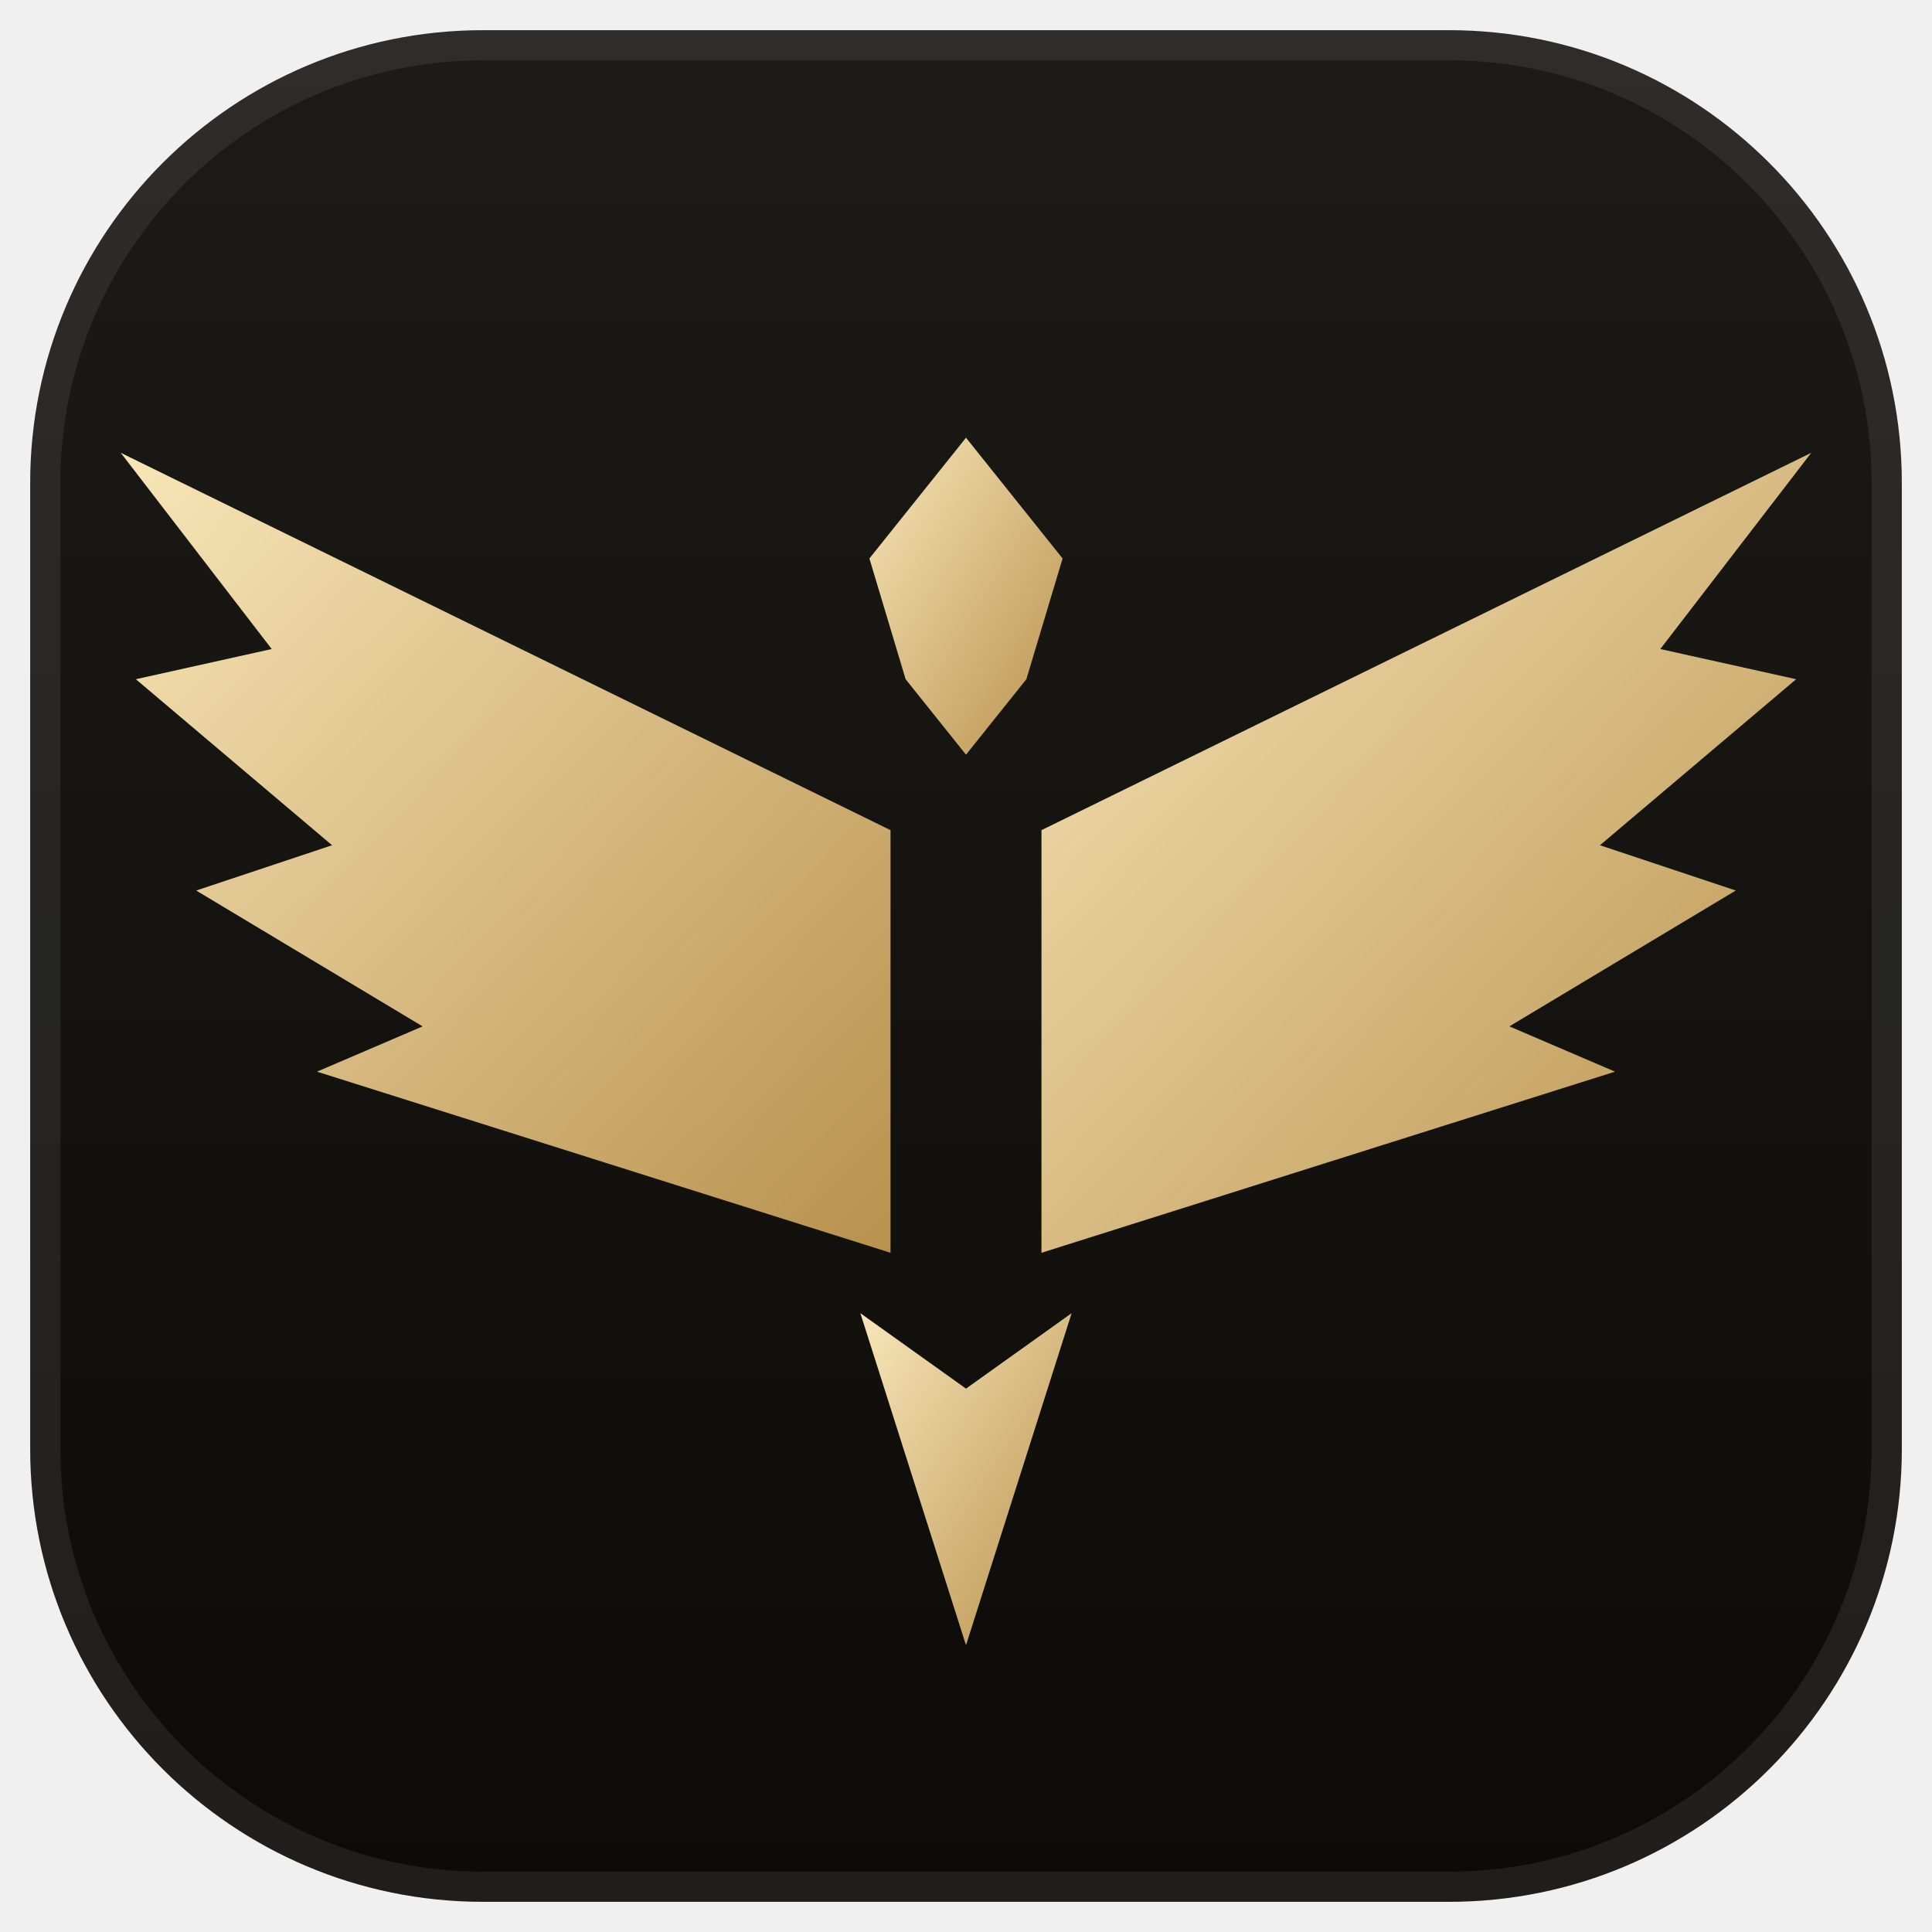
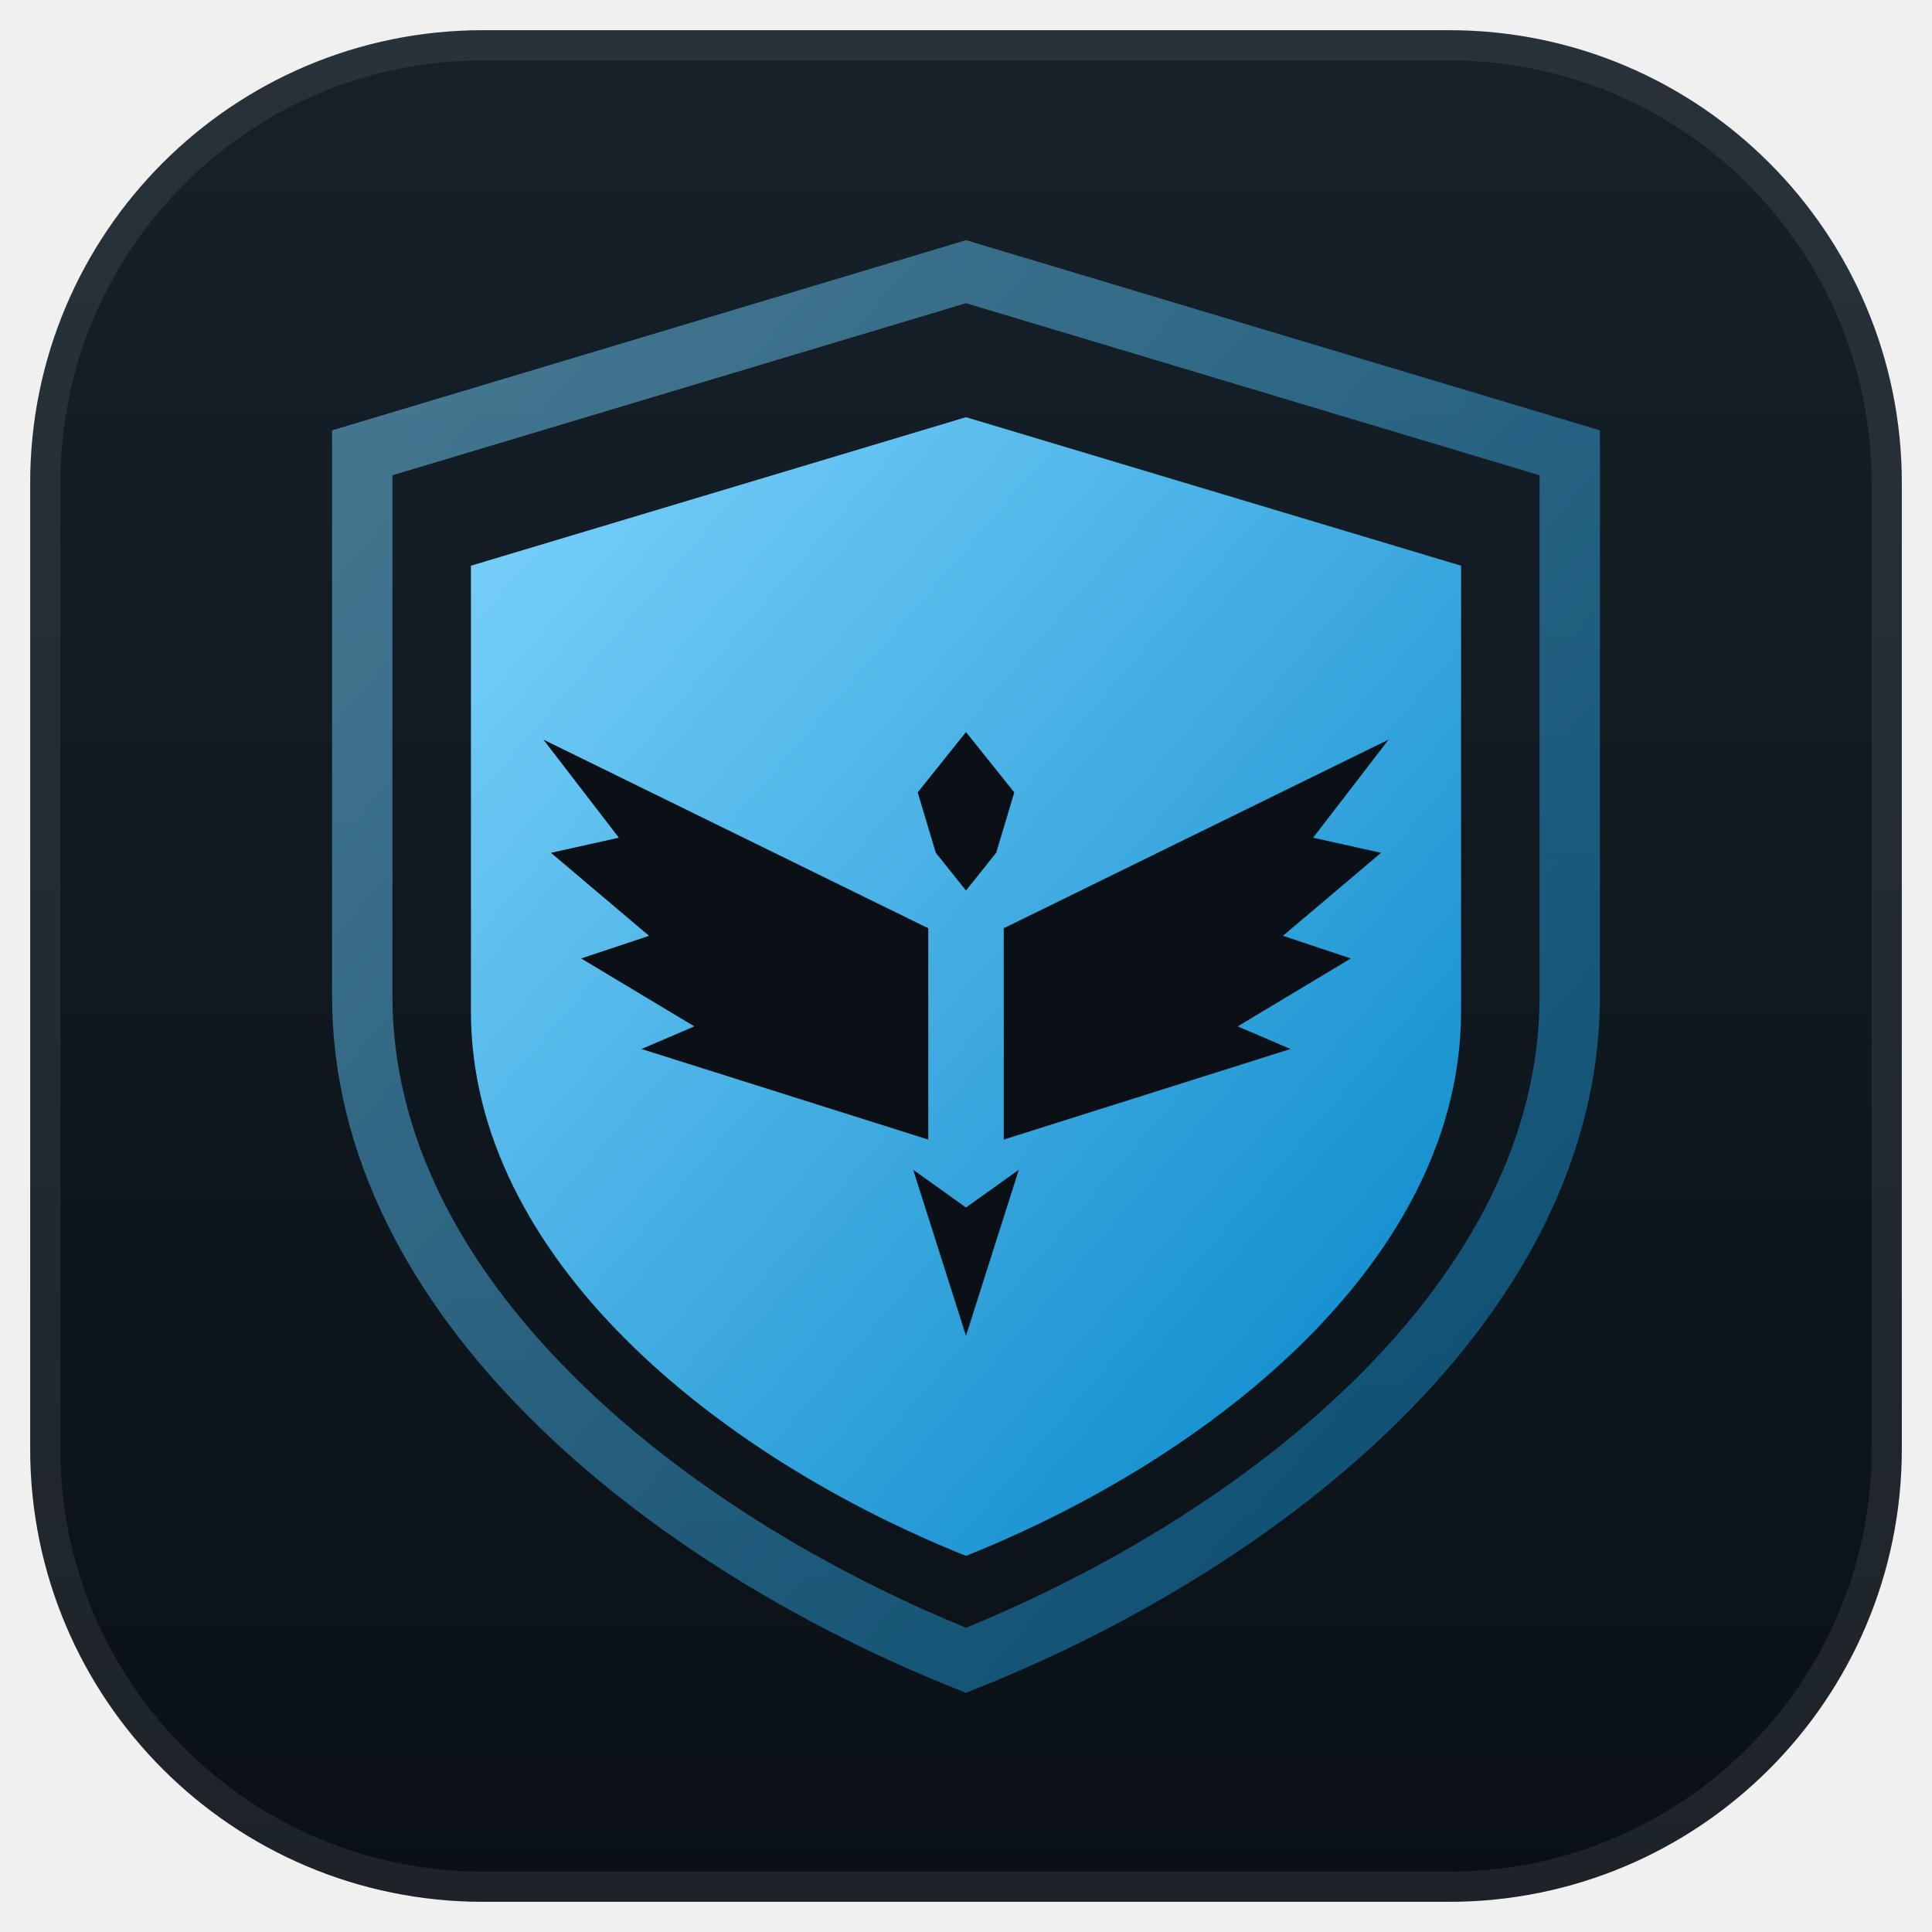
<svg xmlns="http://www.w3.org/2000/svg" viewBox="0 0 64 64">
  <defs>
    <linearGradient id="m" x1="0" y1="0" x2="1" y2="1">
-       <stop offset="0" stop-color="#f8e6b8" />
-       <stop offset="1" stop-color="#b8914d" />
+       <stop offset="0" stop-color="#7dd3fc" />
+       <stop offset="1" stop-color="#0284c7" />
    </linearGradient>
    <linearGradient id="t" x1="0" y1="0" x2="0" y2="1">
-       <stop offset="0" stop-color="#1c1b17" />
-       <stop offset="1" stop-color="#0c0b09" />
+       <stop offset="0" stop-color="#16212a" />
+       <stop offset="1" stop-color="#0a1016" />
    </linearGradient>
  </defs>
  <rect x="1" y="1" width="62" height="62" rx="15" fill="url(#t)" />
  <rect x="1.5" y="1.5" width="61" height="61" rx="14.5" fill="none" stroke="#fff" stroke-opacity=".08" />
-   <g fill="url(#m)">
+   <path d="M32 9 L52 15 V33 C52 43 42 51 32 55 C22 51 12 43 12 33 V15 Z" fill="none" stroke="url(#m)" stroke-width="2" stroke-opacity=".5" />
+   <g transform="translate(32 33.5) scale(.82) translate(-32 -33)">
+     <path d="M32 9 L52 15 V33 C52 43 42 51 32 55 C22 51 12 43 12 33 V15 Z" fill="url(#m)" />
+   </g>
+   <g transform="translate(32 33) scale(.5) translate(-32 -32)" fill="#0a1016">
    <path d="M32 14.5L35.2 18.5L34 22.5L32 25L30 22.5L28.8 18.5Z" />
    <path d="M29.5 27.5L4 15L9 21.5L4.5 22.5L11 28L6.5 29.5L14 34L10.5 35.5L20 38.5L29.5 41.5Z" />
    <path d="M34.5 27.5L60 15L55 21.5L59.5 22.5L53 28L57.5 29.5L50 34L53.5 35.5L44 38.5L34.5 41.5Z" />
    <path d="M28.5 43.5L32 54.5L35.5 43.5L32 46Z" />
  </g>
</svg>
